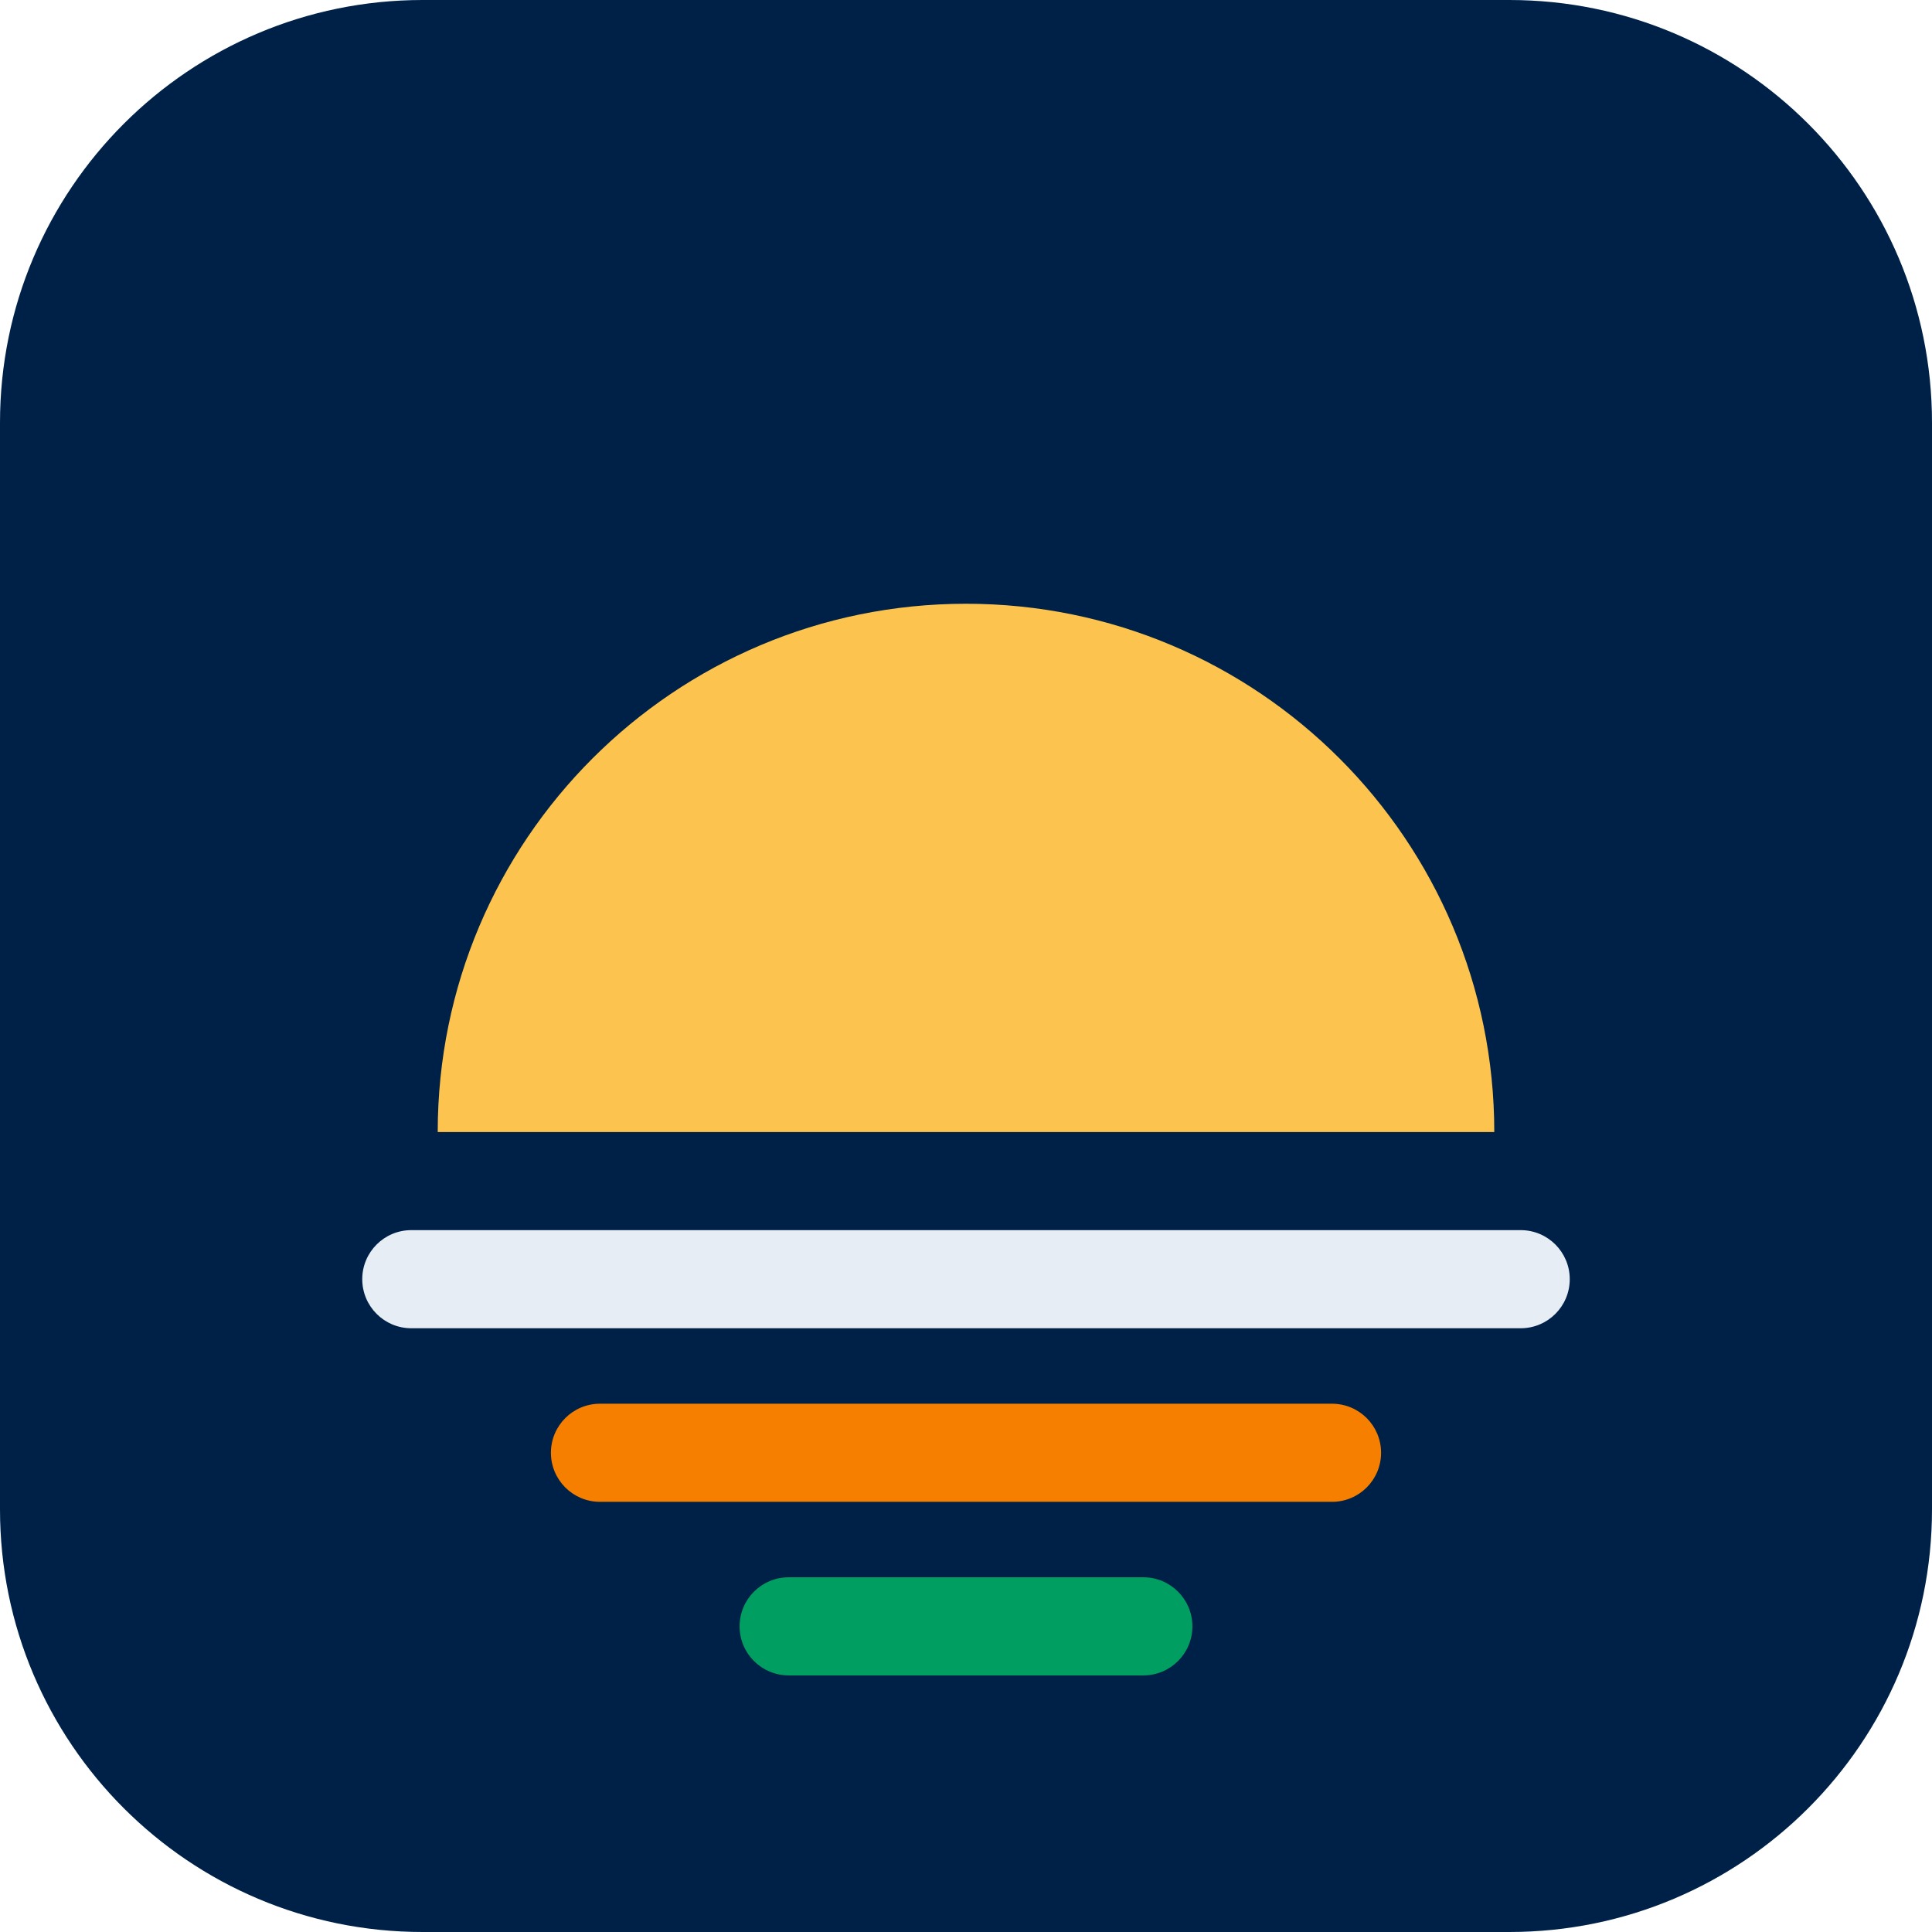
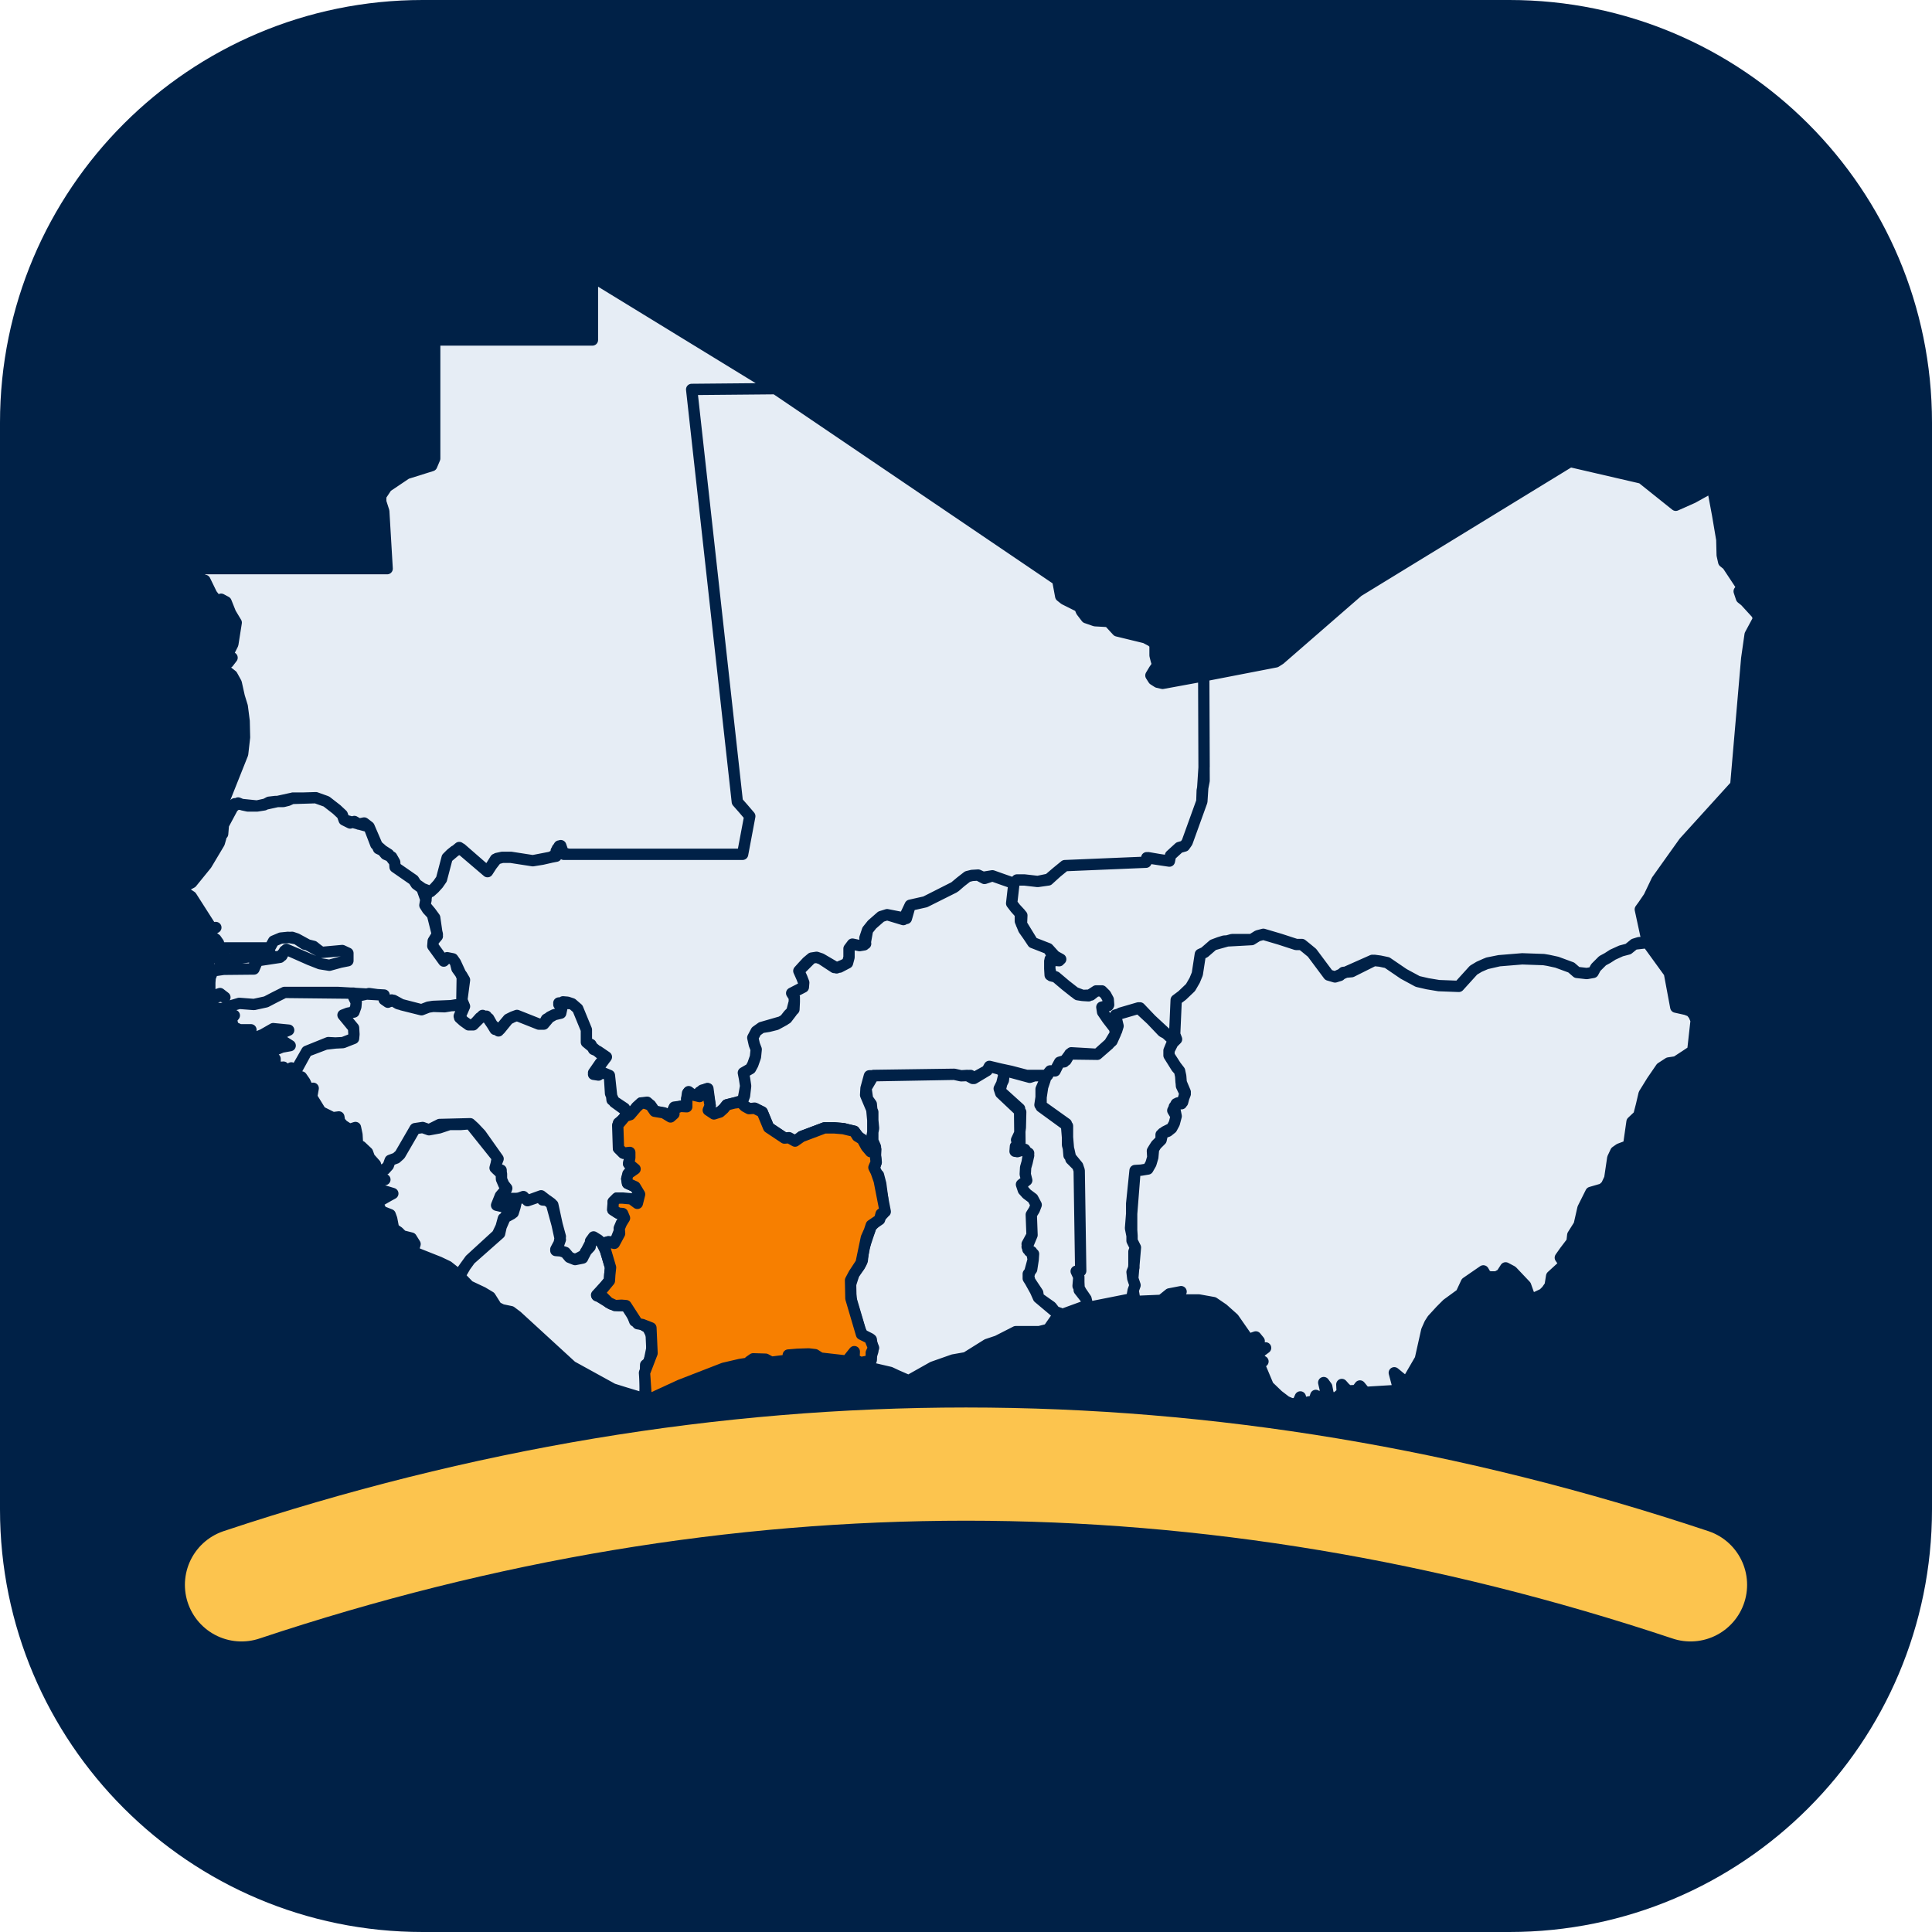
<svg xmlns="http://www.w3.org/2000/svg" viewBox="0 0 512 512" role="img" aria-label="Horizon Ouest">
  <rect width="512" height="512" rx="112" fill="#002147" />
-   <path d="M116 300a140 140 0 0 1 280 0z" fill="#FCC44E" />
-   <rect x="96" y="326" width="320" height="26" rx="13" fill="#E6EDF5" />
-   <rect x="146" y="372" width="220" height="26" rx="13" fill="#F77F00" />
-   <rect x="196" y="418" width="120" height="26" rx="13" fill="#009E60" />
+   <path d="M64 420 Q256 356 448 420" fill="none" stroke="#FCC44E" stroke-width="30" stroke-linecap="round" />
+   <path d="M286.3,346.9L288.2,345.9L287.8,344.2L286.5,342.3L285.7,340.8L285.9,338.4L285.2,336.9L286.4,336.8L286.0,310.2L285.6,309.0L283.8,307.2L283.3,304.9L282.9,303.4L282.9,301.1L282.9,298.4L275.9,293.3L275.9,288.6L276.9,286.3L277.3,285.0L278.3,283.8L279.6,283.8L280.2,282.6L280.8,281.5L282.0,281.4L283.1,279.9L283.9,279.0L290.8,279.4L293.9,276.7L295.6,273.9L296.3,271.9L295.6,269.4L296.9,268.5L301.7,267.1L311.1,275.8L309.8,278.4L309.8,279.7L311.6,282.5L312.6,283.8L312.9,285.2L313.0,286.8L314.1,289.4L313.4,292.1L312.1,292.3L311.2,293.3L311.7,295.8L311.2,297.7L310.5,299.0L309.5,299.8L308.1,300.3L307.7,302.1L306.4,303.4L305.7,304.5L305.5,306.7L305.0,308.4L304.2,309.8L302.4,310.1L300.8,310.2L299.6,325.5L300.0,327.5L300.0,328.8L300.9,330.6L300.2,338.8L300.8,340.6L300.3,342.0L299.9,344.2ZM277.3,285.0L274.1,285.1L272.9,285.5L262.2,282.6L261.6,283.7L258.1,285.8L257.2,285.0L254.7,285.1L252.9,284.7L231.5,285.0L229.5,288.4L229.4,290.2L231.3,294.7L231.3,302.3L232.0,303.9L231.3,305.2L229.9,304.3L226.4,299.8L224.7,299.4L223.5,299.1L221.1,298.9L218.5,298.9L212.4,301.2L211.6,302.4L209.8,302.0L207.9,301.6L203.7,298.8L202.0,294.7L200.0,293.7L198.5,293.8L197.4,293.2L196.6,292.3L197.3,290.4L197.6,287.8L197.3,285.8L197.0,284.3L198.9,283.2L199.5,282.1L200.2,280.1L200.4,278.1L199.9,276.8L199.5,275.0L200.4,273.3L201.8,272.3L207.0,270.8L208.5,269.9L209.8,268.2L210.5,265.5L210.5,264.3L209.8,263.2L212.9,261.6L213.0,260.4L212.5,259.1L211.7,257.3L212.6,256.3L213.9,254.9L215.1,253.9L216.4,253.7L217.6,254.1L221.1,256.4L222.5,256.3L224.6,255.2L225.0,253.7L225.0,251.4L225.9,250.2L227.8,250.6L229.0,250.4L229.4,249.3L229.9,246.5L231.1,245.0L233.5,242.9L235.1,242.4L239.4,243.7L241.2,239.9L245.2,239.0L252.8,235.2L254.6,233.7L256.4,232.3L257.6,232.0L259.2,231.9L260.5,232.5L263.0,232.1L266.1,233.2L268.7,234.1L268.1,239.4L269.1,240.7L270.4,242.1L270.4,244.1L271.3,246.3L272.5,248.0L273.7,249.8L277.8,251.4L278.7,252.8L280.0,253.6L281.1,254.2L279.5,254.5L278.3,254.2L278.2,256.7L278.3,258.4L279.8,258.9L282.4,261.1L284.8,263.0L286.9,263.8L288.5,263.9L290.5,262.6L292.0,262.6L293.0,263.6L293.7,264.9L293.8,266.3L292.4,266.8L292.2,268.2L293.5,270.1L295.4,272.5L295.6,273.9L294.7,275.9L290.8,279.4L283.5,279.3L282.5,281.0L280.8,281.5L280.2,282.6L279.6,283.8L278.3,283.8L277.6,285.0ZM58.2,251.2L71.5,251.2L72.5,249.4L74.4,248.6L76.4,248.4L78.6,248.8L85.2,252.4L90.7,251.9L92.2,252.6L92.2,254.6L90.2,255.0L87.3,255.8L84.8,255.4L76.6,251.9L75.4,252.0L74.7,253.3L68.3,254.5L67.3,256.8L57.2,256.9L55.7,258.1L55.6,256.9L55.0,254.5L55.9,253.3L56.9,252.6L57.8,254.2L60.0,255.4L61.8,255.1L63.3,253.9L71.8,252.9L70.7,252.4L67.2,252.9L63.5,253.0L60.8,254.5L58.6,252.9L58.2,251.2ZM265.1,283.3L266.1,284.6L265.0,289.1L270.2,293.8L270.3,303.0L269.1,303.8L269.0,305.1L270.7,304.5L272.6,305.6L272.2,308.0L271.8,309.4L271.7,311.2L272.1,312.8L270.7,313.9L271.2,315.4L272.1,316.4L273.7,317.6L274.6,319.3L274.1,320.6L273.3,321.9L273.5,327.3L272.2,329.7L272.4,331.1L273.4,331.7L273.8,333.8L272.6,338.2L272.9,339.4L274.4,342.1L275.2,343.9L279.6,347.6L280.8,348.0L277.8,352.3L275.4,352.9L269.2,352.9L264.3,355.4L261.6,356.3L256.0,359.8L252.6,360.4L247.2,362.3L240.8,365.9L237.6,364.5L235.9,363.7L227.3,361.7L229.0,361.2L230.7,360.8L230.9,359.4L231.3,358.1L230.9,355.0L228.9,354.5L227.9,352.4L225.7,345.2L225.2,341.4L225.5,340.1L226.3,337.6L227.8,335.5L228.5,334.1L228.9,330.8L230.8,325.1L234.1,321.6L233.9,317.5L233.4,313.7L232.8,311.4L231.5,310.2L232.2,308.0L232.0,306.3L232.1,304.6L231.3,302.3L231.1,301.1L231.5,299.0L230.9,292.6L229.9,291.2L229.5,288.4L230.4,285.1L252.9,284.7L254.7,285.1L256.3,285.0L257.8,285.8L261.6,283.7L262.2,282.6L265.1,283.3ZM136.9,317.6L135.6,317.6L134.3,319.1L132.9,319.7L131.6,319.4L132.6,316.9L134.2,315.2L133.5,313.9L132.9,312.5L132.9,311.1L131.5,309.8L131.5,308.4L132.0,307.1L127.4,300.6L125.7,298.8L124.6,297.8L116.5,298.0L113.7,299.4L112.0,298.8L110.0,299.1L106.0,306.0L105.0,306.9L103.4,307.5L102.9,308.9L102.0,309.9L100.7,310.1L99.2,310.2L99.5,308.6L97.9,306.8L97.4,305.4L95.7,303.8L94.2,303.8L94.7,302.5L94.6,300.7L94.2,298.8L92.6,299.3L90.9,298.2L90.0,297.2L89.8,296.0L88.2,296.2L85.0,294.6L82.6,290.7L83.0,288.4L81.8,288.9L80.8,286.7L79.9,285.4L78.7,285.6L78.1,287.5L77.3,285.6L81.3,278.6L86.3,276.7L88.9,276.4L90.9,276.3L93.7,275.2L93.8,274.1L93.7,272.4L90.9,269.0L92.2,268.5L93.8,268.2L94.3,266.8L94.4,265.6L93.7,264.2L97.8,263.3L100.0,263.6L101.8,263.7L101.8,264.9L102.8,265.6L103.8,265.0L105.5,266.0L111.7,267.6L113.5,266.9L114.8,266.7L122.2,266.4L122.4,267.7L121.7,269.3L122.8,270.6L124.2,271.6L125.4,271.6L126.4,270.6L127.2,269.7L128.9,269.3L130.4,271.5L131.2,272.8L132.5,272.8L134.7,270.1L135.9,269.5L137.0,269.1L142.8,271.4L144.1,271.4L144.8,270.1L146.9,268.9L148.6,268.5L148.9,267.1L148.1,266.2L149.2,265.5L150.4,265.6L151.6,266.0L153.1,267.3L155.4,272.9L155.4,274.3L155.4,276.2L160.5,280.4L159.1,281.7L157.3,284.3L158.6,284.9L159.6,284.2L161.5,285.0L162.2,291.5L165.5,293.7L165.9,294.9L165.5,296.3L163.9,297.6L163.9,304.3L165.2,305.6L166.9,305.4L166.9,306.8L166.6,308.4L168.1,309.4L166.8,310.6L166.1,312.4L166.3,313.6L168.3,314.5L169.1,315.5L169.6,318.5L163.5,317.5L162.5,318.5L162.4,320.6L163.8,321.5L165.0,321.6L165.5,322.8L163.0,329.1L161.2,329.1L159.5,329.5L158.6,328.6L157.3,327.8L156.5,328.9L156.4,330.4L155.2,331.7L154.4,333.4L152.4,333.8L150.9,333.2L149.8,331.9L148.6,331.5L147.3,331.4L147.9,330.2L148.5,328.5L146.5,319.3L143.4,316.9L139.8,318.2L138.7,317.1L137.6,317.5ZM56.3,267.3L58.7,267.3L63.4,265.9L67.3,266.2L70.5,265.5L73.0,264.2L75.4,263.0L93.8,263.2L94.4,265.6L94.3,266.8L93.8,268.2L92.2,268.5L90.9,269.0L93.7,272.4L93.8,274.1L93.7,275.2L90.9,276.3L88.9,276.4L87.0,276.3L81.3,278.6L77.8,285.0L76.6,284.7L77.2,283.0L75.6,284.5L75.1,282.8L73.8,282.9L72.9,282.0L72.9,280.6L71.8,279.5L72.5,278.4L74.7,277.5L76.9,277.1L75.0,275.9L73.8,276.2L72.6,276.9L71.5,275.5L72.0,273.9L75.1,273.6L76.5,273.0L72.4,272.6L69.6,274.2L67.6,275.0L66.0,274.6L66.5,272.9L63.5,272.9L61.8,272.1L61.3,270.1L62.1,269.1L59.8,269.3L56.3,267.3ZM63.8,284.1L62.4,283.7L63.4,282.6L64.6,283.3ZM66.5,283.8L65.9,282.5L66.5,283.8ZM68.7,282.0L69.4,281.0L68.7,282.0ZM70.8,277.8L71.7,276.7L70.8,277.8ZM66.5,278.8L65.4,279.0L65.7,277.1L66.5,278.8ZM65.5,273.4L64.7,275.0L63.4,273.8L65.0,273.3ZM121.6,338.0L123.3,335.6L124.6,333.8L131.8,327.2L132.8,325.1L133.4,322.9L135.6,321.7L136.5,319.8L136.9,318.0L138.7,317.1L139.8,318.2L143.0,317.1L143.8,318.0L145.0,318.1L146.1,318.9L148.5,327.7L148.2,329.4L147.3,331.1L148.6,331.5L149.8,331.9L150.9,333.2L152.4,333.8L153.5,333.3L154.8,332.6L157.3,327.8L158.6,328.6L159.5,329.5L160.5,331.5L161.8,335.9L161.6,337.8L161.5,339.4L160.5,340.6L158.1,343.2L162.0,345.6L163.9,346.0L165.9,346.0L167.0,346.8L167.7,348.8L168.2,350.1L170.2,351.0L171.7,351.9L172.9,354.3L173.1,355.6L172.0,361.0L171.1,361.7L170.9,370.7L165.6,369.1L162.4,368.1L151.5,362.1L137.0,348.8L135.4,347.6L133.0,347.1L131.6,346.4L129.9,343.7L127.9,342.5L124.3,340.8L121.6,338.0ZM123.1,266.7L122.4,265.0L123.1,259.7L122.4,258.5L121.1,256.7L120.7,255.1L120.0,254.1L118.5,253.8L117.6,254.7L114.7,250.7L114.8,249.4L115.9,248.1L115.2,243.2L114.1,241.7L112.6,239.9L112.9,238.5L111.8,235.4L114.1,236.3L115.1,235.4L116.1,234.3L117.0,233.0L118.5,227.3L121.7,224.6L129.2,231.0L130.3,229.3L131.3,227.7L133.1,227.2L135.4,227.2L141.2,228.1L147.4,226.9L147.4,225.5L148.2,224.2L148.9,226.0L150.8,226.4L196.8,226.4L198.7,216.3L196.9,214.2L195.4,212.5L183.3,103.2L205.5,103.0L280.3,153.7L281.1,158.0L282.1,158.8L286.1,160.8L286.6,162.0L287.9,163.7L290.2,164.5L293.8,164.7L296.1,167.2L303.5,169.0L305.2,169.9L306.1,170.7L306.1,173.7L306.4,174.9L306.8,176.2L305.9,177.5L305.0,179.0L305.7,180.1L306.8,180.8L308.1,181.1L319.0,179.1L319.1,206.9L318.6,209.5L318.5,212.4L314.6,223.2L313.9,224.2L312.5,224.6L310.2,226.7L309.9,228.2L307.2,227.8L304.3,227.3L303.7,228.5L282.2,229.4L280.0,231.2L277.9,233.0L275.0,233.6L271.5,233.2L269.5,233.2L268.7,234.1L266.1,233.2L263.0,232.1L260.9,232.8L259.2,231.9L257.6,232.0L256.4,232.3L254.6,233.7L253.1,235.0L245.2,239.0L241.2,239.9L240.2,243.4L235.1,242.4L233.5,242.9L231.1,245.0L229.9,246.5L229.2,248.6L229.4,250.1L227.8,250.6L225.9,250.2L225.0,251.4L225.0,253.7L224.6,255.2L223.4,255.8L221.7,256.5L217.6,254.1L216.4,253.7L215.1,253.9L211.7,257.3L212.5,259.1L213.0,260.4L212.9,261.6L209.8,263.2L210.5,264.3L210.5,265.5L210.4,267.5L209.0,268.9L207.9,270.3L205.7,271.5L203.7,272.0L201.8,272.3L200.4,273.3L199.5,275.0L199.9,276.8L200.4,278.1L200.2,280.1L199.5,282.1L198.9,283.2L197.0,284.3L197.3,285.8L197.6,287.8L197.3,289.5L196.9,291.6L194.6,292.3L192.6,292.8L191.8,293.8L190.8,294.7L189.2,295.2L187.7,294.5L188.2,293.0L187.6,288.5L186.1,288.9L185.6,290.4L183.7,290.2L182.5,289.3L182.0,291.2L182.4,292.8L180.3,293.2L178.7,293.4L178.2,294.6L178.3,295.8L176.8,295.2L173.5,294.5L172.4,292.9L171.5,292.1L169.9,292.3L168.7,293.4L167.9,294.7L166.1,295.8L165.7,294.2L162.8,292.1L161.8,289.8L161.5,285.0L159.6,284.2L158.6,284.9L157.3,284.7L160.7,280.1L158.5,278.6L157.3,278.1L156.6,276.8L155.4,276.2L155.4,274.3L155.4,272.9L153.1,267.3L151.6,266.0L148.1,265.8L148.9,267.1L148.6,268.5L146.9,268.9L145.7,269.5L144.1,271.4L142.8,271.4L137.0,269.1L135.9,269.5L134.7,270.1L133.1,272.0L132.1,273.2L130.4,271.5L129.5,269.9L127.9,269.1L126.4,270.6L125.4,271.6L124.2,271.6L122.8,270.6L121.8,269.7ZM60.5,171.7L59.8,173.0L59.2,171.7L60.0,170.6L60.9,169.7L60.5,171.7ZM111.8,235.4L110.3,234.3L109.6,233.2L104.7,229.8L104.6,228.5L103.8,227.1L102.2,226.4L101.1,225.1L99.6,223.8L97.8,219.1L91.2,217.3L90.7,215.9L89.2,214.5L86.5,212.4L83.7,211.4L77.2,211.6L68.1,213.6L65.7,213.6L64.3,213.3L63.1,212.8L61.5,214.1L59.2,218.6L59.0,221.0L58.5,216.2L59.2,214.1L59.4,212.1L64.3,199.8L64.8,195.4L64.7,191.1L64.2,187.2L63.4,184.6L62.6,181.0L61.5,179.0L59.2,177.2L59.2,175.9L60.5,175.6L61.5,174.3L59.6,174.9L61.7,170.7L62.6,165.0L61.1,162.5L59.9,159.5L58.6,158.8L58.2,160.2L56.1,157.5L54.3,153.8L53.0,153.9L52.1,157.5L53.1,150.7L102.6,150.7L101.7,135.5L100.9,133.0L100.9,131.4L102.5,129.0L107.7,125.5L114.4,123.4L115.2,121.5L115.2,90.1L157.0,90.1L157.0,73.3L205.5,103.0L183.3,103.2L195.4,212.5L196.9,214.2L198.7,216.3L196.8,226.4L149.4,226.4L148.6,224.1L147.7,224.9L147.6,226.3L145.9,227.2L143.7,227.7L141.2,228.1L135.4,227.2L133.1,227.2L131.7,227.5L130.3,229.3L129.2,231.0L122.2,224.9L120.5,225.5L119.5,226.3L118.5,227.3L117.0,233.0L116.1,234.3L115.1,235.4L114.1,236.3L111.8,235.4ZM436.6,249.8L434.4,249.8L433.1,250.2L431.5,251.5L429.6,252.0L427.4,253.0L426.0,253.9L424.7,254.6L422.9,256.4L422.2,257.7L420.5,258.0L417.9,257.7L416.4,256.4L412.6,255.0L410.3,254.5L409.1,254.3L403.4,254.1L397.3,254.6L394.3,255.2L392.0,256.2L390.5,257.1L386.6,261.4L381.3,261.2L378.3,260.7L375.7,260.1L372.0,258.1L367.6,255.1L365.7,254.7L364.2,254.5L358.2,257.5L356.0,257.7L355.1,258.5L353.8,258.9L352.1,258.4L347.7,252.5L346.0,251.1L345.0,250.3L343.5,250.3L339.2,248.9L334.8,247.6L333.3,248.0L331.7,249.0L324.4,249.4L323.1,249.8L321.5,250.4L319.2,252.4L318.1,252.9L317.3,258.1L316.6,259.8L315.5,261.7L313.3,263.8L311.7,265.0L311.3,274.1L311.8,275.4L308.1,273.4L302.1,267.1L295.6,269.0L296.3,271.9L295.9,273.2L293.5,270.1L292.2,268.2L292.0,266.9L293.7,266.5L293.7,264.9L293.0,263.6L292.0,262.6L290.5,262.6L289.1,263.7L286.9,263.8L285.6,263.6L282.4,261.1L279.8,258.9L278.6,258.6L278.2,256.7L278.2,254.7L279.5,254.5L280.7,254.6L277.8,251.4L273.7,249.8L270.7,244.9L270.8,242.6L269.1,240.7L268.1,239.4L268.7,234.1L269.5,233.2L271.5,233.2L275.0,233.6L277.8,233.2L280.0,231.2L282.2,229.4L303.7,228.5L303.9,227.3L307.2,227.8L309.9,228.2L310.2,226.7L312.5,224.6L313.9,224.2L314.6,223.2L318.5,212.4L319.1,203.2L319.0,179.1L338.1,175.4L339.2,174.7L359.9,156.7L416.1,122.3L435.1,126.7L444.1,133.9L448.6,131.9L453.8,129.0L455.2,136.5L456.3,143.0L456.4,147.1L456.8,148.9L457.8,149.7L461.7,155.6L460.9,156.7L461.5,158.5L462.5,159.3L465.7,162.8L466.0,164.1L463.8,168.2L462.9,174.5L460.0,208.1L446.3,223.2L443.8,226.7L439.1,233.3L437.0,237.7L435.5,239.9L434.7,241.0ZM357.6,370.3L356.4,370.7L356.6,368.9L357.9,369.4ZM436.6,249.8L442.4,257.8L444.1,266.9L446.8,267.5L448.1,268.0L448.9,269.0L449.5,270.4L448.6,278.5L446.8,279.7L444.2,281.4L442.2,281.7L440.2,283.0L437.8,286.5L435.7,289.9L435.0,292.9L434.3,295.6L432.5,297.3L431.6,303.6L429.2,304.5L428.2,305.2L427.4,306.9L426.6,312.3L425.7,314.2L424.7,315.1L421.6,316.0L420.4,318.4L419.5,320.2L418.5,324.6L416.8,327.3L416.6,329.1L414.7,331.6L413.5,333.3L414.7,335.0L411.2,338.2L410.8,340.7L409.9,342.0L409.0,342.9L406.9,343.9L405.4,343.8L404.3,340.7L400.7,336.9L399.0,336.0L397.9,337.7L396.6,338.4L395.1,338.4L393.9,338.2L393.1,336.8L388.6,339.9L387.9,341.4L387.2,342.9L383.5,345.6L381.8,347.3L379.6,349.7L378.9,350.8L378.1,352.6L376.4,360.2L372.8,366.4L371.2,365.2L369.5,363.8L370.4,367.2L370.0,368.5L361.8,369.0L360.4,367.3L359.5,368.5L357.3,368.6L356.4,367.8L355.6,366.9L355.7,369.1L353.9,370.6L352.1,370.1L351.6,367.5L350.8,366.4L351.2,368.1L351.2,369.7L352.0,371.0L350.7,371.4L349.1,371.4L348.7,369.8L348.2,371.4L347.0,371.5L345.0,371.9L344.6,370.2L343.8,372.0L342.2,372.0L340.8,371.4L338.7,369.8L336.1,367.3L333.5,361.1L334.7,360.8L333.5,360.6L333.3,359.4L334.2,358.1L335.4,357.2L333.5,357.6L331.6,356.5L331.3,355.4L333.7,355.4L332.8,354.3L330.8,355.0L326.9,349.4L324.1,346.9L321.6,345.2L317.7,344.5L309.8,344.5L313.0,342.3L309.9,342.9L307.8,344.6L300.8,344.9L300.3,342.0L300.8,340.6L300.2,338.8L300.0,337.1L300.5,335.9L300.5,331.7L300.9,330.6L300.0,328.8L300.0,327.5L299.9,326.0L299.9,319.0L300.8,310.2L302.4,310.1L304.2,309.8L305.0,308.4L305.5,306.7L305.4,305.0L306.4,303.4L307.7,302.1L307.7,300.7L308.7,299.9L310.5,299.0L311.2,297.7L311.7,295.8L310.8,294.3L311.7,292.5L313.1,292.5L314.1,289.9L313.1,287.8L312.9,285.2L312.6,283.8L311.8,282.9L309.8,279.7L309.8,278.4L310.5,276.7L311.8,275.4L311.3,274.1L311.7,265.0L313.3,263.8L315.5,261.7L316.6,259.8L317.3,258.1L318.1,252.9L319.2,252.4L321.5,250.4L326.5,249.0L331.7,249.0L333.3,248.0L334.8,247.6L339.2,248.9L343.5,250.3L345.0,250.3L346.0,251.1L347.7,252.5L352.1,258.4L353.8,258.9L363.7,254.5L365.7,254.7L367.6,255.1L372.0,258.1L375.7,260.1L378.3,260.7L381.3,261.2L386.6,261.4L390.5,257.1L392.0,256.2L393.8,255.4L397.3,254.6L403.4,254.1L409.1,254.3L410.3,254.5L412.6,255.0L416.4,256.4L417.9,257.7L420.5,258.0L422.2,257.7L422.9,256.4L424.7,254.6L426.0,253.9L427.4,253.0L429.6,252.0L431.5,251.5L433.1,250.2ZM111.8,235.4L113.0,237.5L112.6,239.9L113.3,241.0L114.6,242.4L115.9,247.6L114.8,249.4L114.7,250.7L117.6,254.7L118.5,253.8L120.0,254.1L120.7,255.1L122.5,259.0L122.4,265.0L123.1,266.7L120.8,266.3L117.8,266.8L114.8,266.7L113.5,266.9L111.7,267.6L106.5,266.3L104.3,265.1L103.0,265.5L101.8,264.9L101.8,263.7L89.5,263.0L75.4,263.0L73.0,264.2L70.5,265.5L67.3,266.2L63.4,265.9L58.7,267.3L57.0,267.2L55.9,266.7L55.7,265.0L58.3,263.9L59.6,264.3L58.3,263.3L56.8,263.8L55.6,263.7L55.6,260.4L55.7,259.1L56.4,257.3L59.8,256.8L67.3,256.8L67.6,254.7L74.2,253.7L75.1,252.5L75.9,251.6L82.0,254.3L84.8,255.4L87.3,255.8L90.2,255.0L92.2,254.6L92.2,252.6L90.7,251.9L85.2,252.4L84.1,251.6L83.1,250.8L80.7,250.2L78.6,248.8L77.4,248.4L74.4,248.6L72.5,249.4L71.5,251.2L58.2,251.2L57.9,249.9L57.2,248.9L55.9,248.0L56.0,246.4L57.2,245.8L56.0,245.9L50.7,237.6L49.5,236.8L48.3,236.4L47.2,237.5L46.0,236.2L47.6,235.6L50.8,233.9L54.7,229.1L58.1,223.4L58.5,222.0L59.2,218.6L62.2,213.0L68.1,213.6L70.0,213.3L71.3,212.6L73.0,212.4L75.1,212.4L76.3,212.1L77.6,211.5L80.4,211.5L83.7,211.4L86.5,212.4L89.2,214.5L90.7,215.9L91.2,217.3L92.8,218.1L93.9,217.7L95.1,218.4L96.5,218.1L97.8,219.1L100.3,224.9L101.6,225.5L103.0,226.4L104.6,228.5L104.7,229.8L109.6,233.2L110.3,234.3L111.6,235.2ZM136.9,317.6L136.5,319.8L136.0,321.4L134.1,322.1L132.8,325.1L132.4,326.9L124.6,333.8L123.3,335.6L122.2,337.5L121.1,337.5L118.7,335.6L116.4,334.5L111.1,332.4L109.4,331.7L110.0,329.7L109.0,328.1L106.6,327.5L105.6,326.5L104.3,325.6L103.8,323.0L103.4,321.9L101.1,321.0L100.3,319.4L99.5,318.2L100.9,318.1L103.0,316.9L104.1,316.3L101.8,315.6L100.7,316.3L100.0,314.7L100.3,312.9L102.0,312.6L99.5,311.0L100.7,310.1L102.0,309.9L102.9,308.9L103.4,307.5L105.0,306.9L106.0,306.0L110.0,299.1L112.0,298.8L113.7,299.4L116.4,298.9L119.1,298.0L122.1,298.0L124.6,297.8L131.8,306.8L131.5,308.4L131.2,309.5L132.8,310.1L132.9,312.5L133.5,313.9L134.3,314.9L132.6,316.9L132.1,318.6L132.9,319.7L134.3,319.1L135.6,317.6L136.9,317.6ZM108.9,331.1L103.5,329.4L104.7,328.8L107.7,328.5L109.0,329.3L108.9,331.1ZM277.3,285.0L276.9,286.3L276.3,288.1L275.6,292.8L282.6,297.8L283.3,306.2L285.6,309.0L286.0,310.2L286.4,336.8L285.2,336.9L285.9,338.4L285.9,339.8L286.0,341.9L287.8,344.2L288.2,345.9L280.8,348.6L279.6,347.6L278.6,346.3L275.2,343.9L275.0,342.6L273.4,340.2L272.5,338.8L272.5,337.6L273.4,336.4L273.8,333.8L273.9,332.3L272.8,331.6L272.2,330.4L273.5,327.3L273.3,321.9L274.1,320.6L274.6,319.3L273.7,317.6L272.1,316.4L271.2,315.4L270.7,313.9L272.1,312.8L271.7,311.2L271.8,309.4L272.2,308.0L272.6,306.2L271.6,304.6L269.6,305.2L269.1,303.8L270.3,303.0L269.4,302.1L270.2,300.4L270.4,298.8L270.5,294.7L265.2,289.7L264.8,288.5L265.9,286.3L266.1,284.6L265.1,283.3L267.9,283.9L272.1,285.0Z" fill="#E6EDF5" stroke="#002147" stroke-width="3" stroke-linejoin="round" />
+   <path d="M227.3,361.1L225.2,361.4L227.3,361.1ZM165.7,295.8L167.0,295.4L168.7,293.4L169.9,292.3L171.1,292.4L172.4,292.9L173.5,294.5L175.9,294.9L177.7,296.0L178.6,295.2L178.5,293.9L180.3,293.2L182.0,293.3L182.0,291.2L182.2,289.7L183.7,290.2L185.4,290.6L185.4,289.4L187.4,288.5L188.2,293.0L187.7,294.2L189.2,295.2L190.8,294.7L191.8,293.8L192.6,292.8L194.6,292.3L196.3,292.1L197.4,293.2L198.5,293.8L200.0,293.7L202.0,294.7L203.7,298.8L207.9,301.6L209.1,301.5L210.7,302.4L212.4,301.2L218.5,298.9L221.1,298.9L223.5,299.1L224.7,299.4L226.4,299.8L227.2,301.1L228.5,301.9L229.6,303.9L230.7,305.2L231.8,304.9L232.0,306.3L232.2,308.0L231.6,309.4L232.2,310.6L233.0,312.9L233.9,317.5L234.6,321.1L233.5,321.7L233.1,323.2L230.9,324.7L230.4,326.2L229.6,328.0L228.2,334.7L226.3,337.6L225.4,339.3L225.5,344.1L228.3,353.6L230.5,354.7L231.5,357.2L230.9,358.5L230.9,360.4L229.6,360.8L228.1,361.1L226.3,360.2L226.4,358.2L224.4,360.7L217.4,359.9L216.0,359.0L214.3,358.8L211.3,358.9L208.9,359.1L214.3,359.4L207.6,360.6L204.4,361.0L202.9,360.2L199.6,360.1L198.6,360.8L199.9,360.7L201.8,360.7L196.1,361.6L191.8,362.6L180.2,367.1L171.3,371.2L170.8,363.8L172.8,358.6L172.5,351.9L170.2,351.0L169.0,350.8L165.9,346.0L164.7,345.9L163.0,346.0L161.3,345.2L159.9,343.8L158.2,343.4L160.5,340.6L161.5,339.4L161.6,337.8L161.8,335.9L160.5,331.5L160.2,330.1L161.2,329.1L162.8,329.5L164.2,326.9L164.1,325.5L164.7,324.1L165.5,322.8L165.0,321.6L163.8,321.5L162.4,320.6L162.5,318.5L163.5,317.5L165.0,317.5L166.1,317.6L167.3,317.7L168.9,318.9L169.5,316.5L168.3,314.5L166.3,313.6L166.1,312.4L166.4,311.1L168.3,309.8L166.6,308.4L166.9,306.8L166.9,305.4L165.2,305.6L163.9,304.3L163.7,298.2Z" fill="#F77F00" stroke="#002147" stroke-width="3" stroke-linejoin="round" />
</svg>
